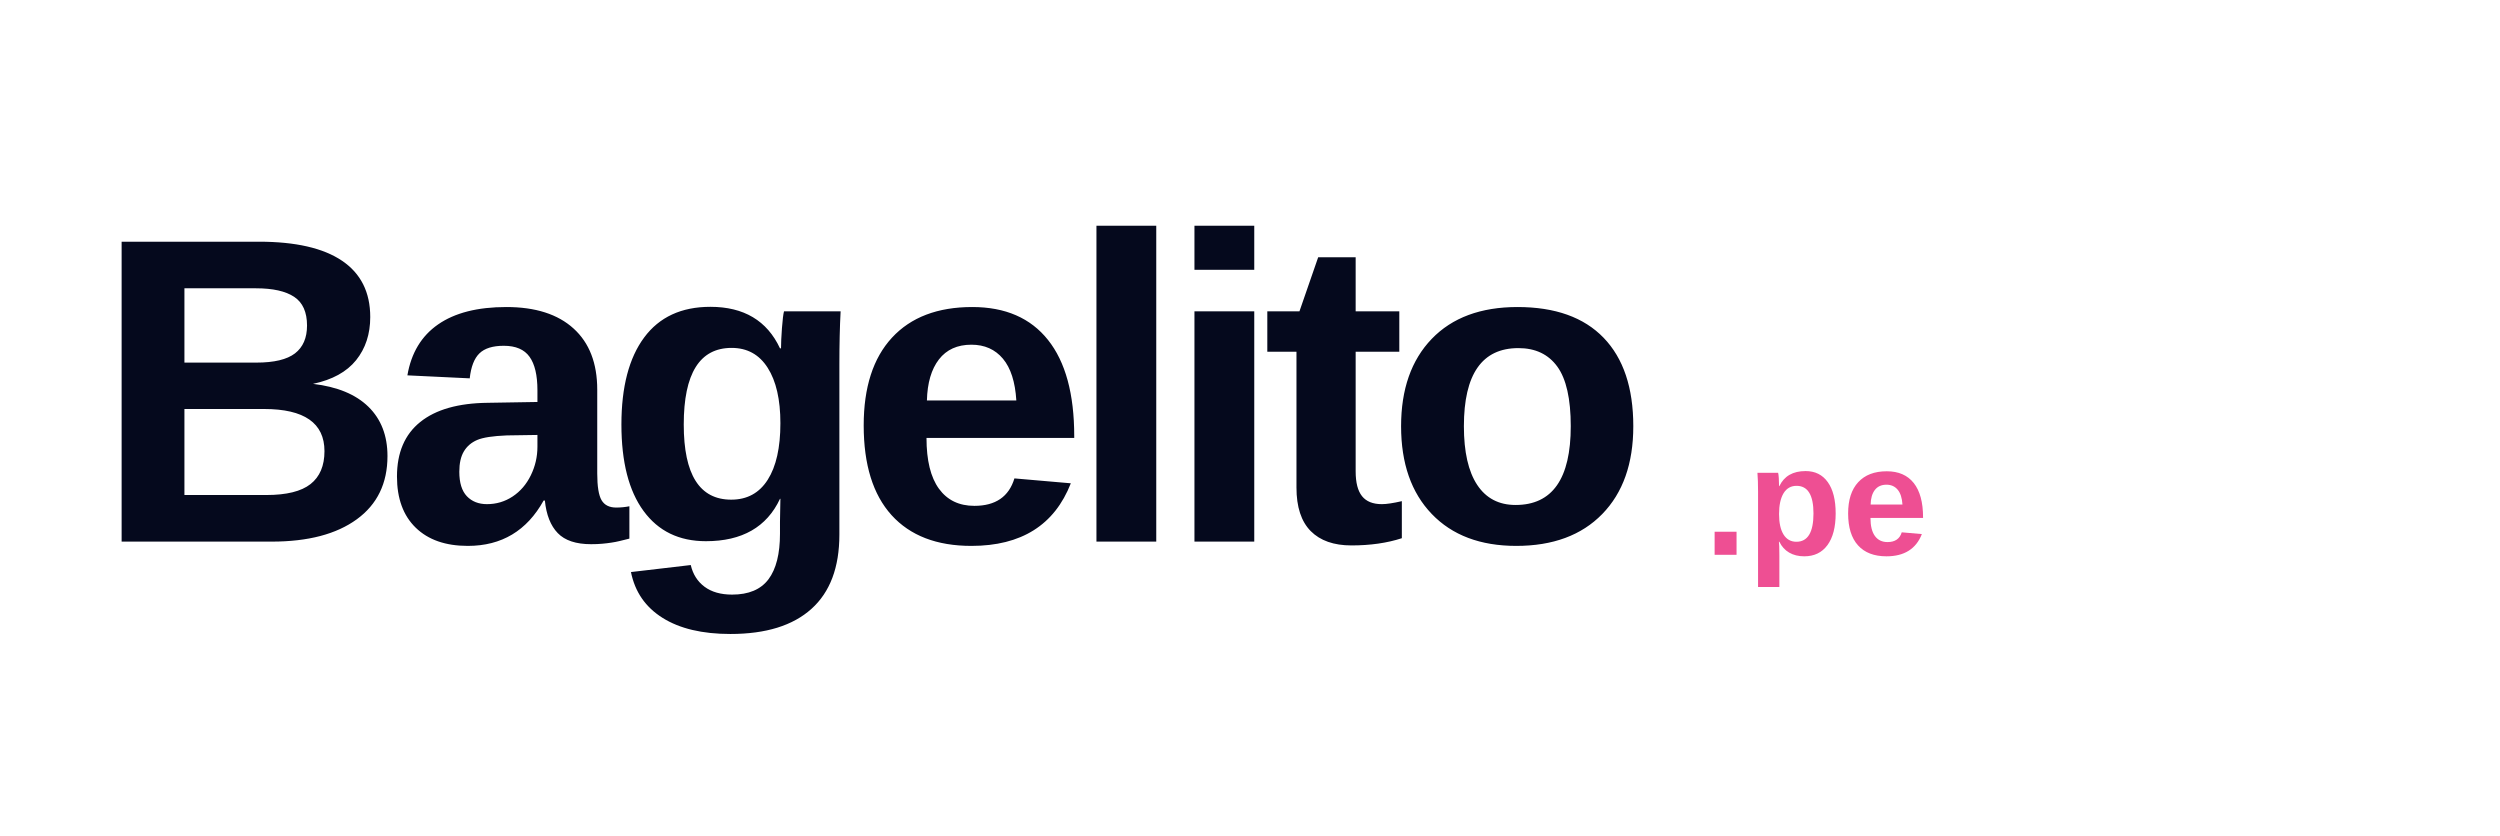
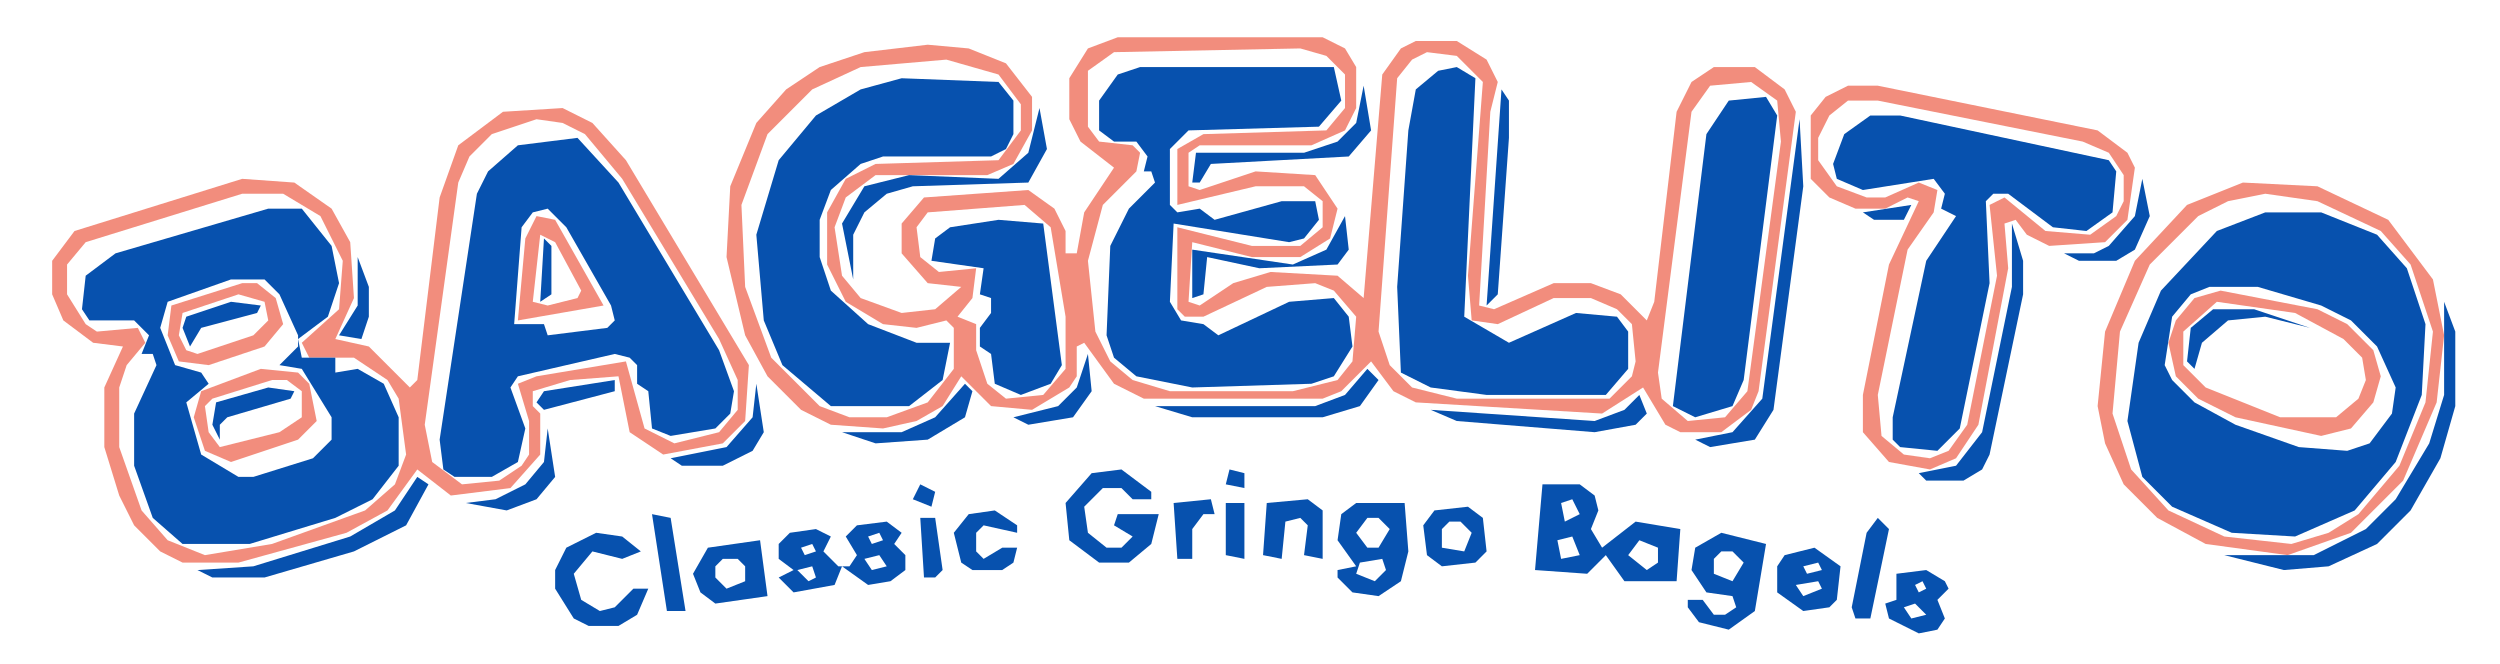
- <svg xmlns="http://www.w3.org/2000/svg" viewBox="0 0 757 253" role="img" aria-label="Bagelito.pe">
-   <rect width="757" height="253" fill="none" />
-   <text x="28" y="164" font-size="132" font-weight="900" font-family="Arial Rounded MT Bold, Arial, sans-serif" fill="#05091d" letter-spacing="-7">Bagelito</text>
-   <text x="516" y="168" font-size="47" font-weight="900" font-family="Arial Rounded MT Bold, Arial, sans-serif" fill="#ee4f93">.pe</text>
+ <svg xmlns="http://www.w3.org/2000/svg" viewBox="0 0 671 178">
+   <path fill="#f28d7d" fill-rule="evenodd" d="M81,105 81,112 75,116 59,120 56,116 55,109 57,107 73,102 77,102Z M83,103 80,100 70,99 54,105 52,112 55,121 62,124 80,118 85,113Z M586,89 595,81 616,84 629,91 634,96 635,102 633,107 627,112 612,112 592,104 586,98Z M71,81 72,86 68,90 53,95 50,94 48,90 49,84 64,79Z M584,86 582,92 584,101 590,107 600,112 623,117 631,115 637,108 639,101 637,94 630,87 622,83 596,78 589,80Z M74,80 69,76 65,76 46,82 45,90 48,97 56,98 71,93 76,87Z M145,63 149,65 156,78 155,80 147,82 143,81Z M144,58 141,64 139,86 162,82 149,59Z M249,57 275,55 282,61 286,85 286,99 280,106 270,107 265,103 262,94 262,87 257,85 261,80 262,72 252,73 247,69 246,61Z M608,52 622,54 639,62 647,71 653,89 651,108 644,125 633,138 625,143 615,146 597,144 582,137 572,126 567,111 569,89 577,71 590,58 598,54Z M76,52 86,58 92,70 91,83 81,92 83,96 95,96 104,102 107,107 109,122 106,130 98,137 73,146 55,149 45,145 38,137 32,120 32,104 34,98 39,92 37,88 26,89 23,87 18,79 18,71 23,65 65,52Z M602,49 587,55 573,70 565,89 563,109 565,119 570,130 579,139 592,146 614,149 631,143 645,129 654,108 656,90 653,75 641,59 622,50Z M151,33 157,36 167,48 193,91 198,102 198,110 193,116 181,119 173,115 168,97 144,101 139,103 142,113 142,122 140,125 134,129 124,130 116,124 114,114 123,49 126,42 132,36 144,32Z M201,98 168,43 159,33 151,29 135,30 123,39 118,53 112,102 110,104 99,93 90,91 95,80 94,65 89,56 79,49 65,48 20,62 14,70 14,79 17,86 25,92 33,93 28,104 28,120 32,133 36,141 43,148 49,151 64,151 93,143 104,137 112,126 121,133 137,131 145,122 145,111 143,109 143,105 153,102 166,101 169,116 178,122 194,119 200,113Z M496,27 504,27 559,38 566,41 570,47 570,54 568,58 561,63 549,62 538,53 534,55 536,74 528,114 523,121 518,123 511,122 505,117 504,106 512,67 519,57 520,51 515,49 506,53 501,53 493,50 488,43 488,37 491,31Z M496,23 490,26 486,31 486,48 491,53 498,56 506,56 512,53 515,54 507,71 500,106 500,116 507,124 518,126 525,123 531,114 539,72 538,60 541,59 544,63 550,66 565,65 571,59 573,45 571,41 563,35 504,23Z M470,22 477,27 478,38 469,105 463,112 453,113 446,107 445,100 454,30 459,23Z M268,20 274,28 274,35 268,43 235,44 227,48 222,57 222,71 227,81 237,87 246,88 254,86 256,88 256,99 249,108 238,112 228,112 220,109 207,96 200,77 199,55 206,36 218,24 231,18 254,16Z M379,16 383,14 391,15 398,22 394,74 395,86 402,87 417,80 427,80 434,83 438,87 439,97 438,101 432,107 391,107 379,104 373,98 370,89 375,21Z M356,15 361,20 361,29 356,35 323,36 316,40 316,55 337,50 350,50 355,54 355,61 349,66 336,66 316,61 316,83 318,85 323,85 340,77 353,76 358,78 364,85 363,97 359,102 347,105 314,105 304,102 298,97 294,89 292,70 296,55 305,46 306,41 304,39 295,38 292,34 292,19 299,14 349,13Z M196,50 195,69 200,90 206,101 215,110 223,114 237,115 246,113 253,109 258,101 266,109 277,110 287,104 289,101 289,93 291,92 299,103 307,107 355,107 360,105 368,97 374,105 380,108 430,111 441,104 447,114 451,116 462,116 470,110 472,105 482,30 479,24 471,18 460,18 454,22 450,30 444,81 442,86 435,79 427,76 417,76 401,83 397,82 400,30 402,22 399,16 391,11 380,11 376,13 371,20 366,80 359,74 341,73 331,76 322,82 319,81 320,65 336,69 349,69 357,64 359,56 353,47 337,46 322,51 319,50 319,41 322,39 352,39 361,35 364,29 364,18 361,13 355,10 300,10 292,13 287,21 287,32 290,38 299,45 291,57 289,68 286,68 286,62 283,56 276,51 248,53 242,60 242,68 249,76 258,77 251,83 242,84 231,80 226,74 224,61 227,53 235,47 265,47 272,44 277,35 277,26 270,17 260,13 249,12 232,14 220,18 211,24 203,33Z" />
+   <path fill="#0751ae" fill-rule="evenodd" d="M511,163 514,162 517,165 513,166Z M514,157 516,156 517,158 515,159Z M482,157 488,156 489,158 484,160Z M509,154 509,161 506,162 507,166 515,170 520,169 522,166 520,161 523,158 522,156 517,153Z M214,153 218,152 219,155 217,156Z M484,152 488,151 489,153 485,154Z M371,150 372,153 369,156 364,154 365,151Z M192,152 194,150 198,150 200,152 200,156 195,158 192,155Z M232,150 236,149 238,152 234,153Z M462,148 465,148 468,151 465,156 460,154 460,150Z M479,149 477,152 477,159 484,164 491,163 493,161 494,152 487,147Z M215,147 218,146 219,148 216,149Z M440,145 445,147 445,151 442,153 437,149Z M418,145 422,144 424,149 419,150Z M204,145 190,147 186,154 188,159 192,162 206,160Z M233,144 236,143 237,145 234,146Z M462,143 455,147 454,153 458,159 465,160 466,163 463,165 460,165 457,161 453,161 453,163 456,167 464,169 471,164 474,146Z M160,143 152,147 149,153 149,158 154,166 158,168 166,168 171,165 174,158 170,158 165,163 161,164 156,161 154,154 159,148 167,150 172,148 167,144Z M389,140 392,140 395,143 393,148 387,147 387,142Z M367,139 370,139 373,142 370,147 367,147 364,143Z M242,143 238,140 230,141 227,144 230,149 228,152 225,152 221,148 223,144 219,142 212,143 209,146 209,150 213,153 209,155 213,159 224,157 226,152 233,157 239,156 243,153 243,149 240,146Z M504,139 501,143 497,163 498,166 502,166 507,142Z M247,139 248,155 251,155 253,153 251,139Z M175,138 179,164 184,164 180,139Z M260,138 256,143 258,151 261,153 269,153 272,151 273,147 269,147 264,150 262,148 262,143 264,141 273,143 273,141 267,137Z M385,137 382,141 383,149 387,152 396,151 399,148 398,139 394,136Z M419,135 422,134 424,138 420,140Z M377,135 364,135 360,138 359,145 364,152 359,153 359,155 363,159 370,160 376,156 378,148Z M329,135 329,149 334,150 334,135Z M355,137 351,134 340,135 339,149 344,150 345,140 349,139 351,141 350,149 355,150Z M325,134 315,135 316,150 320,150 320,142 323,138 326,138Z M247,130 245,134 250,136 251,132Z M414,130 412,153 426,154 431,149 436,156 450,156 451,142 439,140 430,147 427,142 429,137 428,133 424,130Z M115,130 112,128 106,137 94,144 68,152 53,153 57,155 71,155 95,148 109,141Z M330,126 329,130 334,131 334,127Z M293,127 286,135 287,145 295,151 303,151 309,146 311,138 300,138 299,141 304,144 301,147 297,147 292,143 291,136 296,131 301,131 304,134 309,134 309,132 301,126Z M147,115 146,124 141,130 133,134 125,135 136,137 144,134 149,128Z M442,111 440,106 436,110 428,113 384,110 391,113 428,116 439,114Z M79,105 72,104 58,108 57,114 59,118 59,114 61,112 78,107Z M261,105 259,103 251,112 242,116 226,116 235,119 249,118 259,112Z M203,103 202,112 195,120 180,123 183,125 194,125 202,121 205,116Z M165,102 146,105 144,108 146,110 165,105Z M370,102 367,99 361,106 353,109 310,109 320,112 355,112 365,109Z M292,95 289,104 284,109 272,112 276,114 288,112 293,105Z M587,97 589,99 591,92 598,86 608,85 620,88 605,83 594,83 588,88Z M656,81 656,106 652,119 643,134 635,142 621,149 597,149 613,153 625,152 638,146 647,137 655,123 659,109 659,89Z M70,82 62,81 50,85 49,88 51,93 54,88 69,84Z M583,85 588,79 593,77 606,77 623,82 631,86 638,93 643,104 642,111 636,119 630,121 617,120 600,114 589,108 583,102 581,98Z M62,75 71,75 75,79 80,90 80,93 75,98 81,99 89,112 89,118 84,123 68,128 64,128 54,122 50,108 56,103 54,100 47,98 43,88 45,81Z M96,69 96,82 91,90 97,91 99,85 99,77Z M146,64 145,81 148,79 148,66Z M540,60 540,77 532,116 525,125 515,127 517,129 527,129 532,126 534,122 543,79 543,70Z M255,61 251,64 250,70 264,72 263,79 266,80 266,84 263,88 263,93 266,95 267,103 274,106 282,103 285,98 280,60 268,59Z M361,58 356,67 347,71 320,67 320,80 323,79 324,69 338,72 359,71 362,67Z M608,57 595,62 580,78 574,92 571,113 575,128 583,136 599,143 616,144 632,137 643,124 650,106 651,87 646,72 638,63 623,57Z M143,57 147,56 152,61 164,82 165,86 163,88 147,90 146,87 138,87 140,61Z M81,56 72,56 31,68 23,74 22,83 24,86 36,86 40,90 38,95 41,95 42,98 36,111 36,125 41,139 49,146 67,146 90,139 100,134 107,125 107,112 103,103 96,99 90,100 90,96 81,96 80,91 88,85 91,76 89,66Z M513,55 500,57 503,59 511,59Z M575,48 573,58 566,66 562,68 554,68 558,70 568,70 573,67 577,58Z M155,37 139,39 131,46 128,52 118,118 119,126 122,128 132,128 139,124 141,115 137,104 139,101 165,95 169,96 171,98 171,103 174,105 175,115 180,117 192,115 196,111 197,105 193,94 166,49Z M483,32 473,107 465,116 455,118 459,120 471,118 476,110 484,50Z M502,31 495,36 492,44 493,48 500,51 519,48 522,52 521,56 525,58 517,70 508,112 508,118 510,120 520,121 526,115 534,76 533,54 535,52 539,52 551,61 560,62 567,57 568,46 566,43 510,31Z M279,29 276,41 268,48 244,47 232,50 226,60 229,75 229,63 232,57 238,52 245,50 276,49 281,40Z M474,26 464,27 458,36 449,109 455,112 465,109 468,102 477,31Z M403,24 399,82 402,79 405,37 405,27Z M366,23 364,33 359,38 350,41 321,41 320,49 322,49 325,44 362,42 368,35Z M268,22 242,21 231,24 219,31 209,43 203,63 205,86 210,98 223,109 244,109 253,102 255,92 246,92 233,87 223,78 220,69 220,59 223,51 231,44 237,42 266,42 270,40 272,36 272,27Z M386,19 380,24 378,35 375,77 376,100 384,104 399,106 431,106 437,99 437,89 434,85 423,84 405,92 393,85 396,21 391,18Z M300,20 295,27 295,35 299,38 305,38 308,42 307,46 309,46 310,49 303,56 298,66 297,90 299,96 305,101 320,104 352,103 358,101 363,93 362,85 358,80 346,81 327,90 323,87 317,86 314,81 315,60 346,65 350,64 354,59 353,54 344,54 326,59 322,56 316,57 314,55 314,40 319,35 354,34 360,27 358,18 306,18Z" />
</svg>
